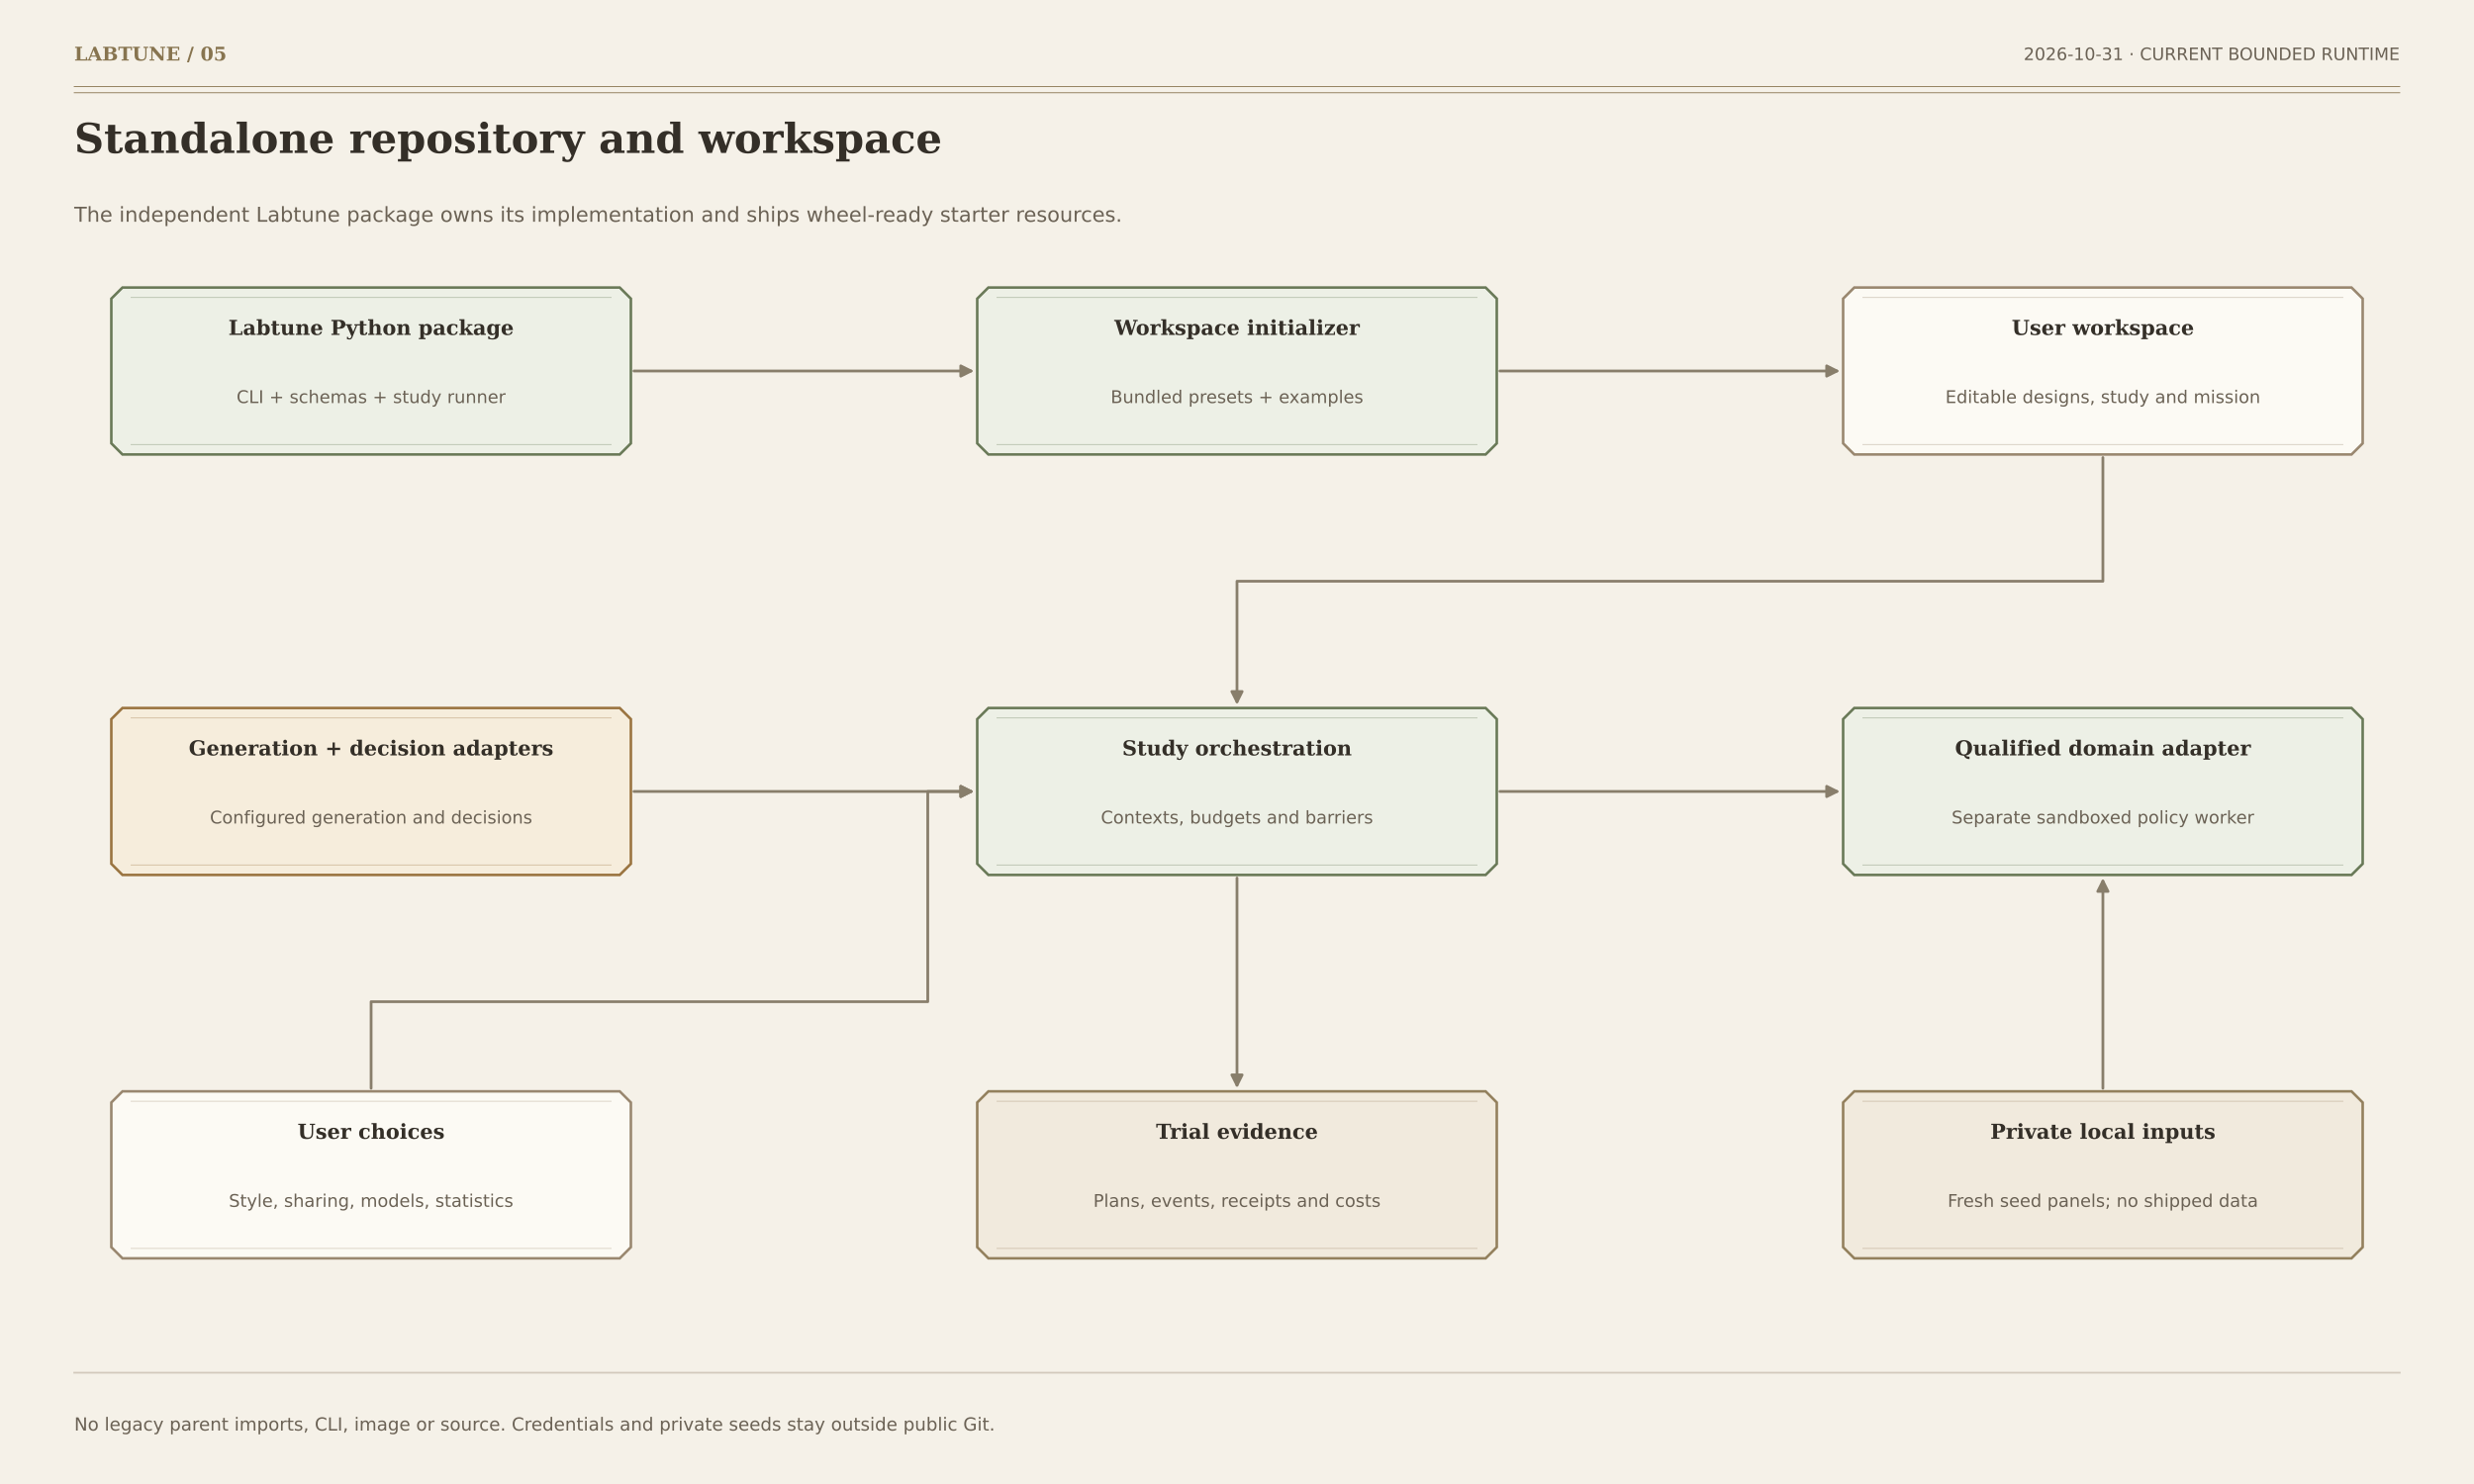
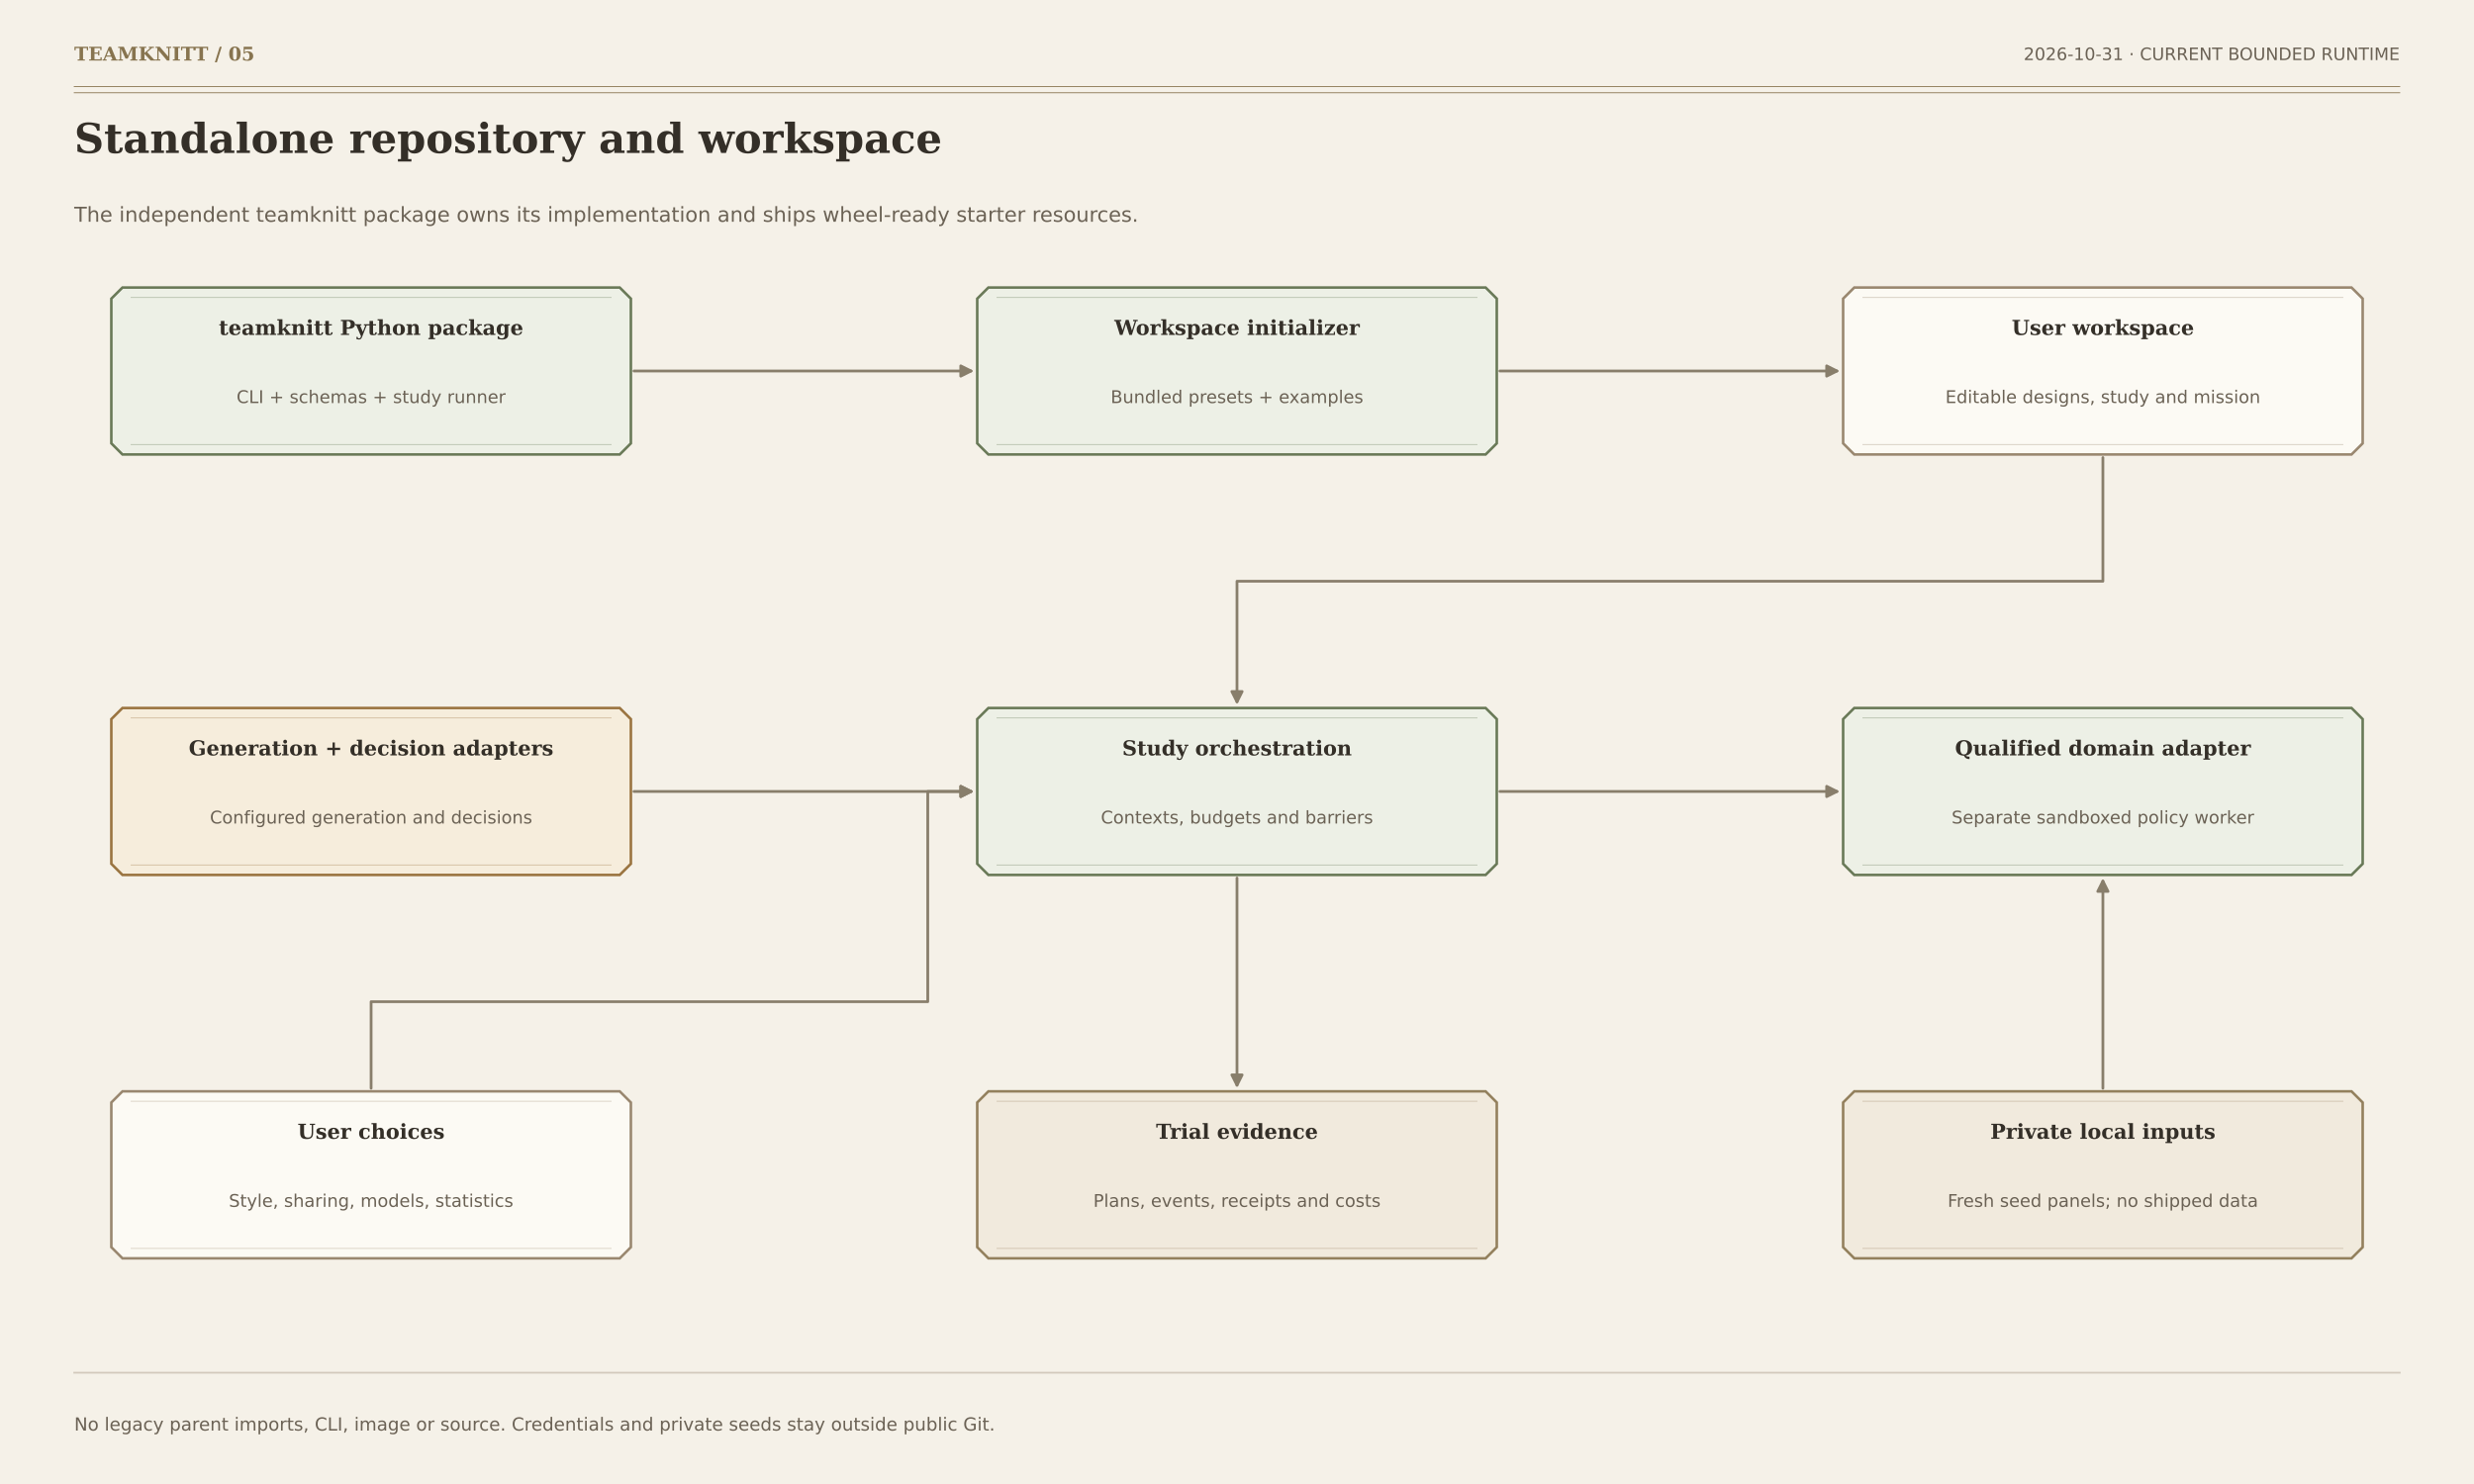
<svg xmlns="http://www.w3.org/2000/svg" width="1440pt" height="864pt" viewBox="0 0 1440 864" version="1.1">
  <defs>
    <style type="text/css">*{stroke-linejoin: round; stroke-linecap: butt}</style>
  </defs>
  <g id="figure_1">
    <g id="patch_1">
-       <path d="M 0 864  L 1440 864  L 1440 0  L 0 0  z " style="fill: #f5f1e8" />
+       <path d="M 0 864 L 1440 864 L 1440 0 L 0 0 z " style="fill: #f5f1e8" />
    </g>
    <g id="axes_1">
      <g id="patch_2">
-         <path d="M 369 216  L 565.211 216  " clip-path="url(#p69223f6299)" style="fill: none; stroke: #887e6b; stroke-width: 1.6; stroke-linecap: round" />
-         <path d="M 559.211 213  L 565.211 216  L 559.211 219  z " clip-path="url(#p69223f6299)" style="fill: #887e6b; stroke: #887e6b; stroke-width: 1.6; stroke-linecap: round" />
+         <path d="M 369 216 L 565.211 216 " clip-path="url(#peda823fb70)" style="fill: none; stroke: #887e6b; stroke-width: 1.6; stroke-linecap: round" />
+         <path d="M 559.211 213 L 565.211 216 L 559.211 219 z " clip-path="url(#peda823fb70)" style="fill: #887e6b; stroke: #887e6b; stroke-width: 1.6; stroke-linecap: round" />
      </g>
      <g id="patch_3">
-         <path d="M 873 216  L 1069.211 216  " clip-path="url(#p69223f6299)" style="fill: none; stroke: #887e6b; stroke-width: 1.6; stroke-linecap: round" />
-         <path d="M 1063.211 213  L 1069.211 216  L 1063.211 219  z " clip-path="url(#p69223f6299)" style="fill: #887e6b; stroke: #887e6b; stroke-width: 1.6; stroke-linecap: round" />
+         <path d="M 873 216 L 1069.211 216 " clip-path="url(#peda823fb70)" style="fill: none; stroke: #887e6b; stroke-width: 1.6; stroke-linecap: round" />
+         <path d="M 1063.211 213 L 1069.211 216 L 1063.211 219 z " clip-path="url(#peda823fb70)" style="fill: #887e6b; stroke: #887e6b; stroke-width: 1.6; stroke-linecap: round" />
      </g>
      <g id="patch_4">
-         <path d="M 1224 266.4  L 1224 338.4  L 720 338.4  L 720 408.611  " clip-path="url(#p69223f6299)" style="fill: none; stroke: #887e6b; stroke-width: 1.6; stroke-linecap: round" />
-         <path d="M 723 402.611  L 720 408.611  L 717 402.611  z " clip-path="url(#p69223f6299)" style="fill: #887e6b; stroke: #887e6b; stroke-width: 1.6; stroke-linecap: round" />
+         <path d="M 1224 266.4 L 1224 338.4 L 720 338.4 L 720 408.611 " clip-path="url(#peda823fb70)" style="fill: none; stroke: #887e6b; stroke-width: 1.6; stroke-linecap: round" />
+         <path d="M 723 402.611 L 720 408.611 L 717 402.611 z " clip-path="url(#peda823fb70)" style="fill: #887e6b; stroke: #887e6b; stroke-width: 1.6; stroke-linecap: round" />
      </g>
      <g id="patch_5">
-         <path d="M 369 460.8  L 565.211 460.8  " clip-path="url(#p69223f6299)" style="fill: none; stroke: #887e6b; stroke-width: 1.6; stroke-linecap: round" />
-         <path d="M 559.211 457.8  L 565.211 460.8  L 559.211 463.8  z " clip-path="url(#p69223f6299)" style="fill: #887e6b; stroke: #887e6b; stroke-width: 1.6; stroke-linecap: round" />
+         <path d="M 369 460.8 L 565.211 460.8 " clip-path="url(#peda823fb70)" style="fill: none; stroke: #887e6b; stroke-width: 1.6; stroke-linecap: round" />
+         <path d="M 559.211 457.8 L 565.211 460.8 L 559.211 463.8 z " clip-path="url(#peda823fb70)" style="fill: #887e6b; stroke: #887e6b; stroke-width: 1.6; stroke-linecap: round" />
      </g>
      <g id="patch_6">
-         <path d="M 873 460.8  L 1069.211 460.8  " clip-path="url(#p69223f6299)" style="fill: none; stroke: #887e6b; stroke-width: 1.6; stroke-linecap: round" />
-         <path d="M 1063.211 457.8  L 1069.211 460.8  L 1063.211 463.8  z " clip-path="url(#p69223f6299)" style="fill: #887e6b; stroke: #887e6b; stroke-width: 1.6; stroke-linecap: round" />
+         <path d="M 873 460.8 L 1069.211 460.8 " clip-path="url(#peda823fb70)" style="fill: none; stroke: #887e6b; stroke-width: 1.6; stroke-linecap: round" />
+         <path d="M 1063.211 457.8 L 1069.211 460.8 L 1063.211 463.8 z " clip-path="url(#peda823fb70)" style="fill: #887e6b; stroke: #887e6b; stroke-width: 1.6; stroke-linecap: round" />
      </g>
      <g id="patch_7">
-         <path d="M 720 511.2  L 720 631.811  " clip-path="url(#p69223f6299)" style="fill: none; stroke: #887e6b; stroke-width: 1.6; stroke-linecap: round" />
-         <path d="M 723 625.811  L 720 631.811  L 717 625.811  z " clip-path="url(#p69223f6299)" style="fill: #887e6b; stroke: #887e6b; stroke-width: 1.6; stroke-linecap: round" />
+         <path d="M 720 511.2 L 720 631.811 " clip-path="url(#peda823fb70)" style="fill: none; stroke: #887e6b; stroke-width: 1.6; stroke-linecap: round" />
+         <path d="M 723 625.811 L 720 631.811 L 717 625.811 z " clip-path="url(#peda823fb70)" style="fill: #887e6b; stroke: #887e6b; stroke-width: 1.6; stroke-linecap: round" />
      </g>
      <g id="patch_8">
-         <path d="M 1224 633.6  L 1224 512.989  " clip-path="url(#p69223f6299)" style="fill: none; stroke: #887e6b; stroke-width: 1.6; stroke-linecap: round" />
-         <path d="M 1221 518.989  L 1224 512.989  L 1227 518.989  z " clip-path="url(#p69223f6299)" style="fill: #887e6b; stroke: #887e6b; stroke-width: 1.6; stroke-linecap: round" />
+         <path d="M 1224 633.6 L 1224 512.989 " clip-path="url(#peda823fb70)" style="fill: none; stroke: #887e6b; stroke-width: 1.6; stroke-linecap: round" />
+         <path d="M 1221 518.989 L 1224 512.989 L 1227 518.989 z " clip-path="url(#peda823fb70)" style="fill: #887e6b; stroke: #887e6b; stroke-width: 1.6; stroke-linecap: round" />
      </g>
      <g id="patch_9">
-         <path d="M 216 633.6  L 216 583.2  L 540 583.2  L 540 460.8  L 565.211 460.8  " clip-path="url(#p69223f6299)" style="fill: none; stroke: #887e6b; stroke-width: 1.6; stroke-linecap: round" />
-         <path d="M 559.211 457.8  L 565.211 460.8  L 559.211 463.8  z " clip-path="url(#p69223f6299)" style="fill: #887e6b; stroke: #887e6b; stroke-width: 1.6; stroke-linecap: round" />
+         <path d="M 216 633.6 L 216 583.2 L 540 583.2 L 540 460.8 L 565.211 460.8 " clip-path="url(#peda823fb70)" style="fill: none; stroke: #887e6b; stroke-width: 1.6; stroke-linecap: round" />
+         <path d="M 559.211 457.8 L 565.211 460.8 L 559.211 463.8 z " clip-path="url(#peda823fb70)" style="fill: #887e6b; stroke: #887e6b; stroke-width: 1.6; stroke-linecap: round" />
      </g>
      <g id="line2d_1">
-         <path d="M 43.2 50.4  L 1396.8 50.4  " clip-path="url(#p69223f6299)" style="fill: none; stroke: #87744f; stroke-width: 0.5; stroke-linecap: square" />
+         <path d="M 43.2 50.4 L 1396.8 50.4 " clip-path="url(#peda823fb70)" style="fill: none; stroke: #87744f; stroke-width: 0.5; stroke-linecap: square" />
      </g>
      <g id="line2d_2">
-         <path d="M 43.2 54  L 1396.8 54  " clip-path="url(#p69223f6299)" style="fill: none; stroke: #87744f; stroke-width: 0.5; stroke-linecap: square" />
+         <path d="M 43.2 54 L 1396.8 54 " clip-path="url(#peda823fb70)" style="fill: none; stroke: #87744f; stroke-width: 0.5; stroke-linecap: square" />
      </g>
      <g id="line2d_3">
-         <path d="M 43.2 799.2  L 1396.8 799.2  " clip-path="url(#p69223f6299)" style="fill: none; stroke: #d2c9bc; stroke-linecap: square" />
+         <path d="M 43.2 799.2 L 1396.8 799.2 " clip-path="url(#peda823fb70)" style="fill: none; stroke: #d2c9bc; stroke-linecap: square" />
      </g>
      <g id="text_1">
-         <text style="font-weight: 700; font-size: 11px; font-family: 'DejaVu Serif'; text-anchor: start; fill: #87744f" x="43.2" y="35.257" transform="rotate(-0 43.2 35.25742)">LABTUNE / 05</text>
+         <text style="font-weight: 700; font-size: 11px; font-family: 'DejaVu Serif'; text-anchor: start; fill: #87744f" x="43.2" y="35.257" transform="rotate(-0 43.2 35.25742)">TEAMKNITT / 05</text>
      </g>
      <g id="text_2">
        <text style="font-size: 10px; font-family: 'DejaVu Sans'; text-anchor: end; fill: #6b6255" x="1396.8" y="34.998" transform="rotate(-0 1396.8 34.99766)">2026-10-31 · CURRENT BOUNDED RUNTIME</text>
      </g>
      <g id="text_3">
        <text style="font-weight: 700; font-size: 24px; font-family: 'DejaVu Serif'; text-anchor: start; fill: #342f28" x="43.2" y="89.035" transform="rotate(-0 43.2 89.03531)">Standalone repository and workspace</text>
      </g>
      <g id="text_4">
-         <text style="font-size: 12px; font-family: 'DejaVu Sans'; text-anchor: start; fill: #6b6255" x="43.2" y="129.118" transform="rotate(-0 43.2 129.1177)">The independent Labtune package owns its implementation and ships wheel-ready starter resources.</text>
+         <text style="font-size: 12px; font-family: 'DejaVu Sans'; text-anchor: start; fill: #6b6255" x="43.2" y="129.118" transform="rotate(-0 43.2 129.1177)">The independent teamknitt package owns its implementation and ships wheel-ready starter resources.</text>
      </g>
      <g id="patch_10">
-         <path d="M 71.28 167.4  L 360.72 167.4  L 367.2 173.88  L 367.2 258.12  L 360.72 264.6  L 71.28 264.6  L 64.8 258.12  L 64.8 173.88  z " clip-path="url(#p69223f6299)" style="fill: #edf0e6; stroke: #697957; stroke-width: 1.5; stroke-linejoin: miter" />
+         <path d="M 71.28 167.4 L 360.72 167.4 L 367.2 173.88 L 367.2 258.12 L 360.72 264.6 L 71.28 264.6 L 64.8 258.12 L 64.8 173.88 z " clip-path="url(#peda823fb70)" style="fill: #edf0e6; stroke: #697957; stroke-width: 1.5; stroke-linejoin: miter" />
      </g>
      <g id="patch_11">
-         <path d="M 575.28 167.4  L 864.72 167.4  L 871.2 173.88  L 871.2 258.12  L 864.72 264.6  L 575.28 264.6  L 568.8 258.12  L 568.8 173.88  z " clip-path="url(#p69223f6299)" style="fill: #edf0e6; stroke: #697957; stroke-width: 1.5; stroke-linejoin: miter" />
+         <path d="M 575.28 167.4 L 864.72 167.4 L 871.2 173.88 L 871.2 258.12 L 864.72 264.6 L 575.28 264.6 L 568.8 258.12 L 568.8 173.88 z " clip-path="url(#peda823fb70)" style="fill: #edf0e6; stroke: #697957; stroke-width: 1.5; stroke-linejoin: miter" />
      </g>
      <g id="patch_12">
-         <path d="M 1079.28 167.4  L 1368.72 167.4  L 1375.2 173.88  L 1375.2 258.12  L 1368.72 264.6  L 1079.28 264.6  L 1072.8 258.12  L 1072.8 173.88  z " clip-path="url(#p69223f6299)" style="fill: #fcfaf4; stroke: #99876f; stroke-width: 1.5; stroke-linejoin: miter" />
+         <path d="M 1079.28 167.4 L 1368.72 167.4 L 1375.2 173.88 L 1375.2 258.12 L 1368.72 264.6 L 1079.28 264.6 L 1072.8 258.12 L 1072.8 173.88 z " clip-path="url(#peda823fb70)" style="fill: #fcfaf4; stroke: #99876f; stroke-width: 1.5; stroke-linejoin: miter" />
      </g>
      <g id="patch_13">
-         <path d="M 71.28 412.2  L 360.72 412.2  L 367.2 418.68  L 367.2 502.92  L 360.72 509.4  L 71.28 509.4  L 64.8 502.92  L 64.8 418.68  z " clip-path="url(#p69223f6299)" style="fill: #f6eddc; stroke: #9a7440; stroke-width: 1.5; stroke-linejoin: miter" />
+         <path d="M 71.28 412.2 L 360.72 412.2 L 367.2 418.68 L 367.2 502.92 L 360.72 509.4 L 71.28 509.4 L 64.8 502.92 L 64.8 418.68 z " clip-path="url(#peda823fb70)" style="fill: #f6eddc; stroke: #9a7440; stroke-width: 1.5; stroke-linejoin: miter" />
      </g>
      <g id="patch_14">
-         <path d="M 575.28 412.2  L 864.72 412.2  L 871.2 418.68  L 871.2 502.92  L 864.72 509.4  L 575.28 509.4  L 568.8 502.92  L 568.8 418.68  z " clip-path="url(#p69223f6299)" style="fill: #edf0e6; stroke: #697957; stroke-width: 1.5; stroke-linejoin: miter" />
+         <path d="M 575.28 412.2 L 864.72 412.2 L 871.2 418.68 L 871.2 502.92 L 864.72 509.4 L 575.28 509.4 L 568.8 502.92 L 568.8 418.68 z " clip-path="url(#peda823fb70)" style="fill: #edf0e6; stroke: #697957; stroke-width: 1.5; stroke-linejoin: miter" />
      </g>
      <g id="patch_15">
-         <path d="M 1079.28 412.2  L 1368.72 412.2  L 1375.2 418.68  L 1375.2 502.92  L 1368.72 509.4  L 1079.28 509.4  L 1072.8 502.92  L 1072.8 418.68  z " clip-path="url(#p69223f6299)" style="fill: #edf0e6; stroke: #697957; stroke-width: 1.5; stroke-linejoin: miter" />
+         <path d="M 1079.28 412.2 L 1368.72 412.2 L 1375.2 418.68 L 1375.2 502.92 L 1368.72 509.4 L 1079.28 509.4 L 1072.8 502.92 L 1072.8 418.68 z " clip-path="url(#peda823fb70)" style="fill: #edf0e6; stroke: #697957; stroke-width: 1.5; stroke-linejoin: miter" />
      </g>
      <g id="patch_16">
-         <path d="M 71.28 635.4  L 360.72 635.4  L 367.2 641.88  L 367.2 726.12  L 360.72 732.6  L 71.28 732.6  L 64.8 726.12  L 64.8 641.88  z " clip-path="url(#p69223f6299)" style="fill: #fcfaf4; stroke: #99876f; stroke-width: 1.5; stroke-linejoin: miter" />
+         <path d="M 71.28 635.4 L 360.72 635.4 L 367.2 641.88 L 367.2 726.12 L 360.72 732.6 L 71.28 732.6 L 64.8 726.12 L 64.8 641.88 z " clip-path="url(#peda823fb70)" style="fill: #fcfaf4; stroke: #99876f; stroke-width: 1.5; stroke-linejoin: miter" />
      </g>
      <g id="patch_17">
-         <path d="M 575.28 635.4  L 864.72 635.4  L 871.2 641.88  L 871.2 726.12  L 864.72 732.6  L 575.28 732.6  L 568.8 726.12  L 568.8 641.88  z " clip-path="url(#p69223f6299)" style="fill: #f1eadd; stroke: #93805d; stroke-width: 1.5; stroke-linejoin: miter" />
+         <path d="M 575.28 635.4 L 864.72 635.4 L 871.2 641.88 L 871.2 726.12 L 864.72 732.6 L 575.28 732.6 L 568.8 726.12 L 568.8 641.88 z " clip-path="url(#peda823fb70)" style="fill: #f1eadd; stroke: #93805d; stroke-width: 1.5; stroke-linejoin: miter" />
      </g>
      <g id="patch_18">
-         <path d="M 1079.28 635.4  L 1368.72 635.4  L 1375.2 641.88  L 1375.2 726.12  L 1368.72 732.6  L 1079.28 732.6  L 1072.8 726.12  L 1072.8 641.88  z " clip-path="url(#p69223f6299)" style="fill: #f1eadd; stroke: #93805d; stroke-width: 1.5; stroke-linejoin: miter" />
+         <path d="M 1079.28 635.4 L 1368.72 635.4 L 1375.2 641.88 L 1375.2 726.12 L 1368.72 732.6 L 1079.28 732.6 L 1072.8 726.12 L 1072.8 641.88 z " clip-path="url(#peda823fb70)" style="fill: #f1eadd; stroke: #93805d; stroke-width: 1.5; stroke-linejoin: miter" />
      </g>
      <g id="text_5">
        <text style="font-size: 10.5px; font-family: 'DejaVu Sans'; text-anchor: start; fill: #6b6255" x="43.2" y="832.888" transform="rotate(-0 43.2 832.8879)">No legacy parent imports, CLI, image or source. Credentials and private seeds stay outside public Git.</text>
      </g>
      <g id="line2d_4">
-         <path d="M 76.32 173.16  L 355.68 173.16  " clip-path="url(#p69223f6299)" style="fill: none; stroke: #697957; stroke-opacity: 0.35; stroke-width: 0.55; stroke-linecap: square" />
+         <path d="M 76.32 173.16 L 355.68 173.16 " clip-path="url(#peda823fb70)" style="fill: none; stroke: #697957; stroke-opacity: 0.35; stroke-width: 0.55; stroke-linecap: square" />
      </g>
      <g id="line2d_5">
-         <path d="M 76.32 258.84  L 355.68 258.84  " clip-path="url(#p69223f6299)" style="fill: none; stroke: #697957; stroke-opacity: 0.35; stroke-width: 0.55; stroke-linecap: square" />
+         <path d="M 76.32 258.84 L 355.68 258.84 " clip-path="url(#peda823fb70)" style="fill: none; stroke: #697957; stroke-opacity: 0.35; stroke-width: 0.55; stroke-linecap: square" />
      </g>
      <g id="text_6">
-         <text style="font-weight: 700; font-size: 12px; font-family: 'DejaVu Serif'; text-anchor: middle; fill: #342f28" x="216" y="194.998" transform="rotate(-0 216 194.9977)">Labtune Python package</text>
+         <text style="font-weight: 700; font-size: 12px; font-family: 'DejaVu Serif'; text-anchor: middle; fill: #342f28" x="216" y="194.998" transform="rotate(-0 216 194.9977)">teamknitt Python package</text>
      </g>
      <g id="text_7">
        <text style="font-size: 10.2px; font-family: 'DejaVu Sans'; text-anchor: middle; fill: #6b6255" x="216" y="234.655" transform="rotate(-0 216 234.6546)">CLI + schemas + study runner</text>
      </g>
      <g id="line2d_6">
-         <path d="M 580.32 173.16  L 859.68 173.16  " clip-path="url(#p69223f6299)" style="fill: none; stroke: #697957; stroke-opacity: 0.35; stroke-width: 0.55; stroke-linecap: square" />
+         <path d="M 580.32 173.16 L 859.68 173.16 " clip-path="url(#peda823fb70)" style="fill: none; stroke: #697957; stroke-opacity: 0.35; stroke-width: 0.55; stroke-linecap: square" />
      </g>
      <g id="line2d_7">
-         <path d="M 580.32 258.84  L 859.68 258.84  " clip-path="url(#p69223f6299)" style="fill: none; stroke: #697957; stroke-opacity: 0.35; stroke-width: 0.55; stroke-linecap: square" />
+         <path d="M 580.32 258.84 L 859.68 258.84 " clip-path="url(#peda823fb70)" style="fill: none; stroke: #697957; stroke-opacity: 0.35; stroke-width: 0.55; stroke-linecap: square" />
      </g>
      <g id="text_8">
        <text style="font-weight: 700; font-size: 12px; font-family: 'DejaVu Serif'; text-anchor: middle; fill: #342f28" x="720" y="194.998" transform="rotate(-0 720 194.9977)">Workspace initializer</text>
      </g>
      <g id="text_9">
        <text style="font-size: 10.2px; font-family: 'DejaVu Sans'; text-anchor: middle; fill: #6b6255" x="720" y="234.655" transform="rotate(-0 720 234.6546)">Bundled presets + examples</text>
      </g>
      <g id="line2d_8">
-         <path d="M 1084.32 173.16  L 1363.68 173.16  " clip-path="url(#p69223f6299)" style="fill: none; stroke: #99876f; stroke-opacity: 0.35; stroke-width: 0.55; stroke-linecap: square" />
+         <path d="M 1084.32 173.16 L 1363.68 173.16 " clip-path="url(#peda823fb70)" style="fill: none; stroke: #99876f; stroke-opacity: 0.35; stroke-width: 0.55; stroke-linecap: square" />
      </g>
      <g id="line2d_9">
-         <path d="M 1084.32 258.84  L 1363.68 258.84  " clip-path="url(#p69223f6299)" style="fill: none; stroke: #99876f; stroke-opacity: 0.35; stroke-width: 0.55; stroke-linecap: square" />
+         <path d="M 1084.32 258.84 L 1363.68 258.84 " clip-path="url(#peda823fb70)" style="fill: none; stroke: #99876f; stroke-opacity: 0.35; stroke-width: 0.55; stroke-linecap: square" />
      </g>
      <g id="text_10">
        <text style="font-weight: 700; font-size: 12px; font-family: 'DejaVu Serif'; text-anchor: middle; fill: #342f28" x="1224" y="194.998" transform="rotate(-0 1224 194.9977)">User workspace</text>
      </g>
      <g id="text_11">
        <text style="font-size: 10.2px; font-family: 'DejaVu Sans'; text-anchor: middle; fill: #6b6255" x="1224" y="234.655" transform="rotate(-0 1224 234.6546)">Editable designs, study and mission</text>
      </g>
      <g id="line2d_10">
-         <path d="M 76.32 417.96  L 355.68 417.96  " clip-path="url(#p69223f6299)" style="fill: none; stroke: #9a7440; stroke-opacity: 0.35; stroke-width: 0.55; stroke-linecap: square" />
+         <path d="M 76.32 417.96 L 355.68 417.96 " clip-path="url(#peda823fb70)" style="fill: none; stroke: #9a7440; stroke-opacity: 0.35; stroke-width: 0.55; stroke-linecap: square" />
      </g>
      <g id="line2d_11">
-         <path d="M 76.32 503.64  L 355.68 503.64  " clip-path="url(#p69223f6299)" style="fill: none; stroke: #9a7440; stroke-opacity: 0.35; stroke-width: 0.55; stroke-linecap: square" />
+         <path d="M 76.32 503.64 L 355.68 503.64 " clip-path="url(#peda823fb70)" style="fill: none; stroke: #9a7440; stroke-opacity: 0.35; stroke-width: 0.55; stroke-linecap: square" />
      </g>
      <g id="text_12">
        <text style="font-weight: 700; font-size: 12px; font-family: 'DejaVu Serif'; text-anchor: middle; fill: #342f28" x="216" y="439.798" transform="rotate(-0 216 439.7977)">Generation + decision adapters</text>
      </g>
      <g id="text_13">
        <text style="font-size: 10.2px; font-family: 'DejaVu Sans'; text-anchor: middle; fill: #6b6255" x="216" y="479.455" transform="rotate(-0 216 479.4546)">Configured generation and decisions</text>
      </g>
      <g id="line2d_12">
-         <path d="M 580.32 417.96  L 859.68 417.96  " clip-path="url(#p69223f6299)" style="fill: none; stroke: #697957; stroke-opacity: 0.35; stroke-width: 0.55; stroke-linecap: square" />
+         <path d="M 580.32 417.96 L 859.68 417.96 " clip-path="url(#peda823fb70)" style="fill: none; stroke: #697957; stroke-opacity: 0.35; stroke-width: 0.55; stroke-linecap: square" />
      </g>
      <g id="line2d_13">
-         <path d="M 580.32 503.64  L 859.68 503.64  " clip-path="url(#p69223f6299)" style="fill: none; stroke: #697957; stroke-opacity: 0.35; stroke-width: 0.55; stroke-linecap: square" />
+         <path d="M 580.32 503.64 L 859.68 503.64 " clip-path="url(#peda823fb70)" style="fill: none; stroke: #697957; stroke-opacity: 0.35; stroke-width: 0.55; stroke-linecap: square" />
      </g>
      <g id="text_14">
        <text style="font-weight: 700; font-size: 12px; font-family: 'DejaVu Serif'; text-anchor: middle; fill: #342f28" x="720" y="439.798" transform="rotate(-0 720 439.7977)">Study orchestration</text>
      </g>
      <g id="text_15">
        <text style="font-size: 10.2px; font-family: 'DejaVu Sans'; text-anchor: middle; fill: #6b6255" x="720" y="479.455" transform="rotate(-0 720 479.4546)">Contexts, budgets and barriers</text>
      </g>
      <g id="line2d_14">
-         <path d="M 1084.32 417.96  L 1363.68 417.96  " clip-path="url(#p69223f6299)" style="fill: none; stroke: #697957; stroke-opacity: 0.35; stroke-width: 0.55; stroke-linecap: square" />
+         <path d="M 1084.32 417.96 L 1363.68 417.96 " clip-path="url(#peda823fb70)" style="fill: none; stroke: #697957; stroke-opacity: 0.35; stroke-width: 0.55; stroke-linecap: square" />
      </g>
      <g id="line2d_15">
-         <path d="M 1084.32 503.64  L 1363.68 503.64  " clip-path="url(#p69223f6299)" style="fill: none; stroke: #697957; stroke-opacity: 0.35; stroke-width: 0.55; stroke-linecap: square" />
+         <path d="M 1084.32 503.64 L 1363.68 503.64 " clip-path="url(#peda823fb70)" style="fill: none; stroke: #697957; stroke-opacity: 0.35; stroke-width: 0.55; stroke-linecap: square" />
      </g>
      <g id="text_16">
        <text style="font-weight: 700; font-size: 12px; font-family: 'DejaVu Serif'; text-anchor: middle; fill: #342f28" x="1224" y="439.798" transform="rotate(-0 1224 439.7977)">Qualified domain adapter</text>
      </g>
      <g id="text_17">
        <text style="font-size: 10.2px; font-family: 'DejaVu Sans'; text-anchor: middle; fill: #6b6255" x="1224" y="479.455" transform="rotate(-0 1224 479.4546)">Separate sandboxed policy worker</text>
      </g>
      <g id="line2d_16">
-         <path d="M 76.32 641.16  L 355.68 641.16  " clip-path="url(#p69223f6299)" style="fill: none; stroke: #99876f; stroke-opacity: 0.35; stroke-width: 0.55; stroke-linecap: square" />
+         <path d="M 76.32 641.16 L 355.68 641.16 " clip-path="url(#peda823fb70)" style="fill: none; stroke: #99876f; stroke-opacity: 0.35; stroke-width: 0.55; stroke-linecap: square" />
      </g>
      <g id="line2d_17">
-         <path d="M 76.32 726.84  L 355.68 726.84  " clip-path="url(#p69223f6299)" style="fill: none; stroke: #99876f; stroke-opacity: 0.35; stroke-width: 0.55; stroke-linecap: square" />
+         <path d="M 76.32 726.84 L 355.68 726.84 " clip-path="url(#peda823fb70)" style="fill: none; stroke: #99876f; stroke-opacity: 0.35; stroke-width: 0.55; stroke-linecap: square" />
      </g>
      <g id="text_18">
        <text style="font-weight: 700; font-size: 12px; font-family: 'DejaVu Serif'; text-anchor: middle; fill: #342f28" x="216" y="662.998" transform="rotate(-0 216 662.9977)">User choices</text>
      </g>
      <g id="text_19">
        <text style="font-size: 10.2px; font-family: 'DejaVu Sans'; text-anchor: middle; fill: #6b6255" x="216" y="702.655" transform="rotate(-0 216 702.6546)">Style, sharing, models, statistics</text>
      </g>
      <g id="line2d_18">
-         <path d="M 580.32 641.16  L 859.68 641.16  " clip-path="url(#p69223f6299)" style="fill: none; stroke: #93805d; stroke-opacity: 0.35; stroke-width: 0.55; stroke-linecap: square" />
+         <path d="M 580.32 641.16 L 859.68 641.16 " clip-path="url(#peda823fb70)" style="fill: none; stroke: #93805d; stroke-opacity: 0.35; stroke-width: 0.55; stroke-linecap: square" />
      </g>
      <g id="line2d_19">
-         <path d="M 580.32 726.84  L 859.68 726.84  " clip-path="url(#p69223f6299)" style="fill: none; stroke: #93805d; stroke-opacity: 0.35; stroke-width: 0.55; stroke-linecap: square" />
+         <path d="M 580.32 726.84 L 859.68 726.84 " clip-path="url(#peda823fb70)" style="fill: none; stroke: #93805d; stroke-opacity: 0.35; stroke-width: 0.55; stroke-linecap: square" />
      </g>
      <g id="text_20">
        <text style="font-weight: 700; font-size: 12px; font-family: 'DejaVu Serif'; text-anchor: middle; fill: #342f28" x="720" y="662.998" transform="rotate(-0 720 662.9977)">Trial evidence</text>
      </g>
      <g id="text_21">
        <text style="font-size: 10.2px; font-family: 'DejaVu Sans'; text-anchor: middle; fill: #6b6255" x="720" y="702.655" transform="rotate(-0 720 702.6546)">Plans, events, receipts and costs</text>
      </g>
      <g id="line2d_20">
-         <path d="M 1084.32 641.16  L 1363.68 641.16  " clip-path="url(#p69223f6299)" style="fill: none; stroke: #93805d; stroke-opacity: 0.35; stroke-width: 0.55; stroke-linecap: square" />
+         <path d="M 1084.32 641.16 L 1363.68 641.16 " clip-path="url(#peda823fb70)" style="fill: none; stroke: #93805d; stroke-opacity: 0.35; stroke-width: 0.55; stroke-linecap: square" />
      </g>
      <g id="line2d_21">
-         <path d="M 1084.32 726.84  L 1363.68 726.84  " clip-path="url(#p69223f6299)" style="fill: none; stroke: #93805d; stroke-opacity: 0.35; stroke-width: 0.55; stroke-linecap: square" />
+         <path d="M 1084.32 726.84 L 1363.68 726.84 " clip-path="url(#peda823fb70)" style="fill: none; stroke: #93805d; stroke-opacity: 0.35; stroke-width: 0.55; stroke-linecap: square" />
      </g>
      <g id="text_22">
        <text style="font-weight: 700; font-size: 12px; font-family: 'DejaVu Serif'; text-anchor: middle; fill: #342f28" x="1224" y="662.998" transform="rotate(-0 1224 662.9977)">Private local inputs</text>
      </g>
      <g id="text_23">
        <text style="font-size: 10.2px; font-family: 'DejaVu Sans'; text-anchor: middle; fill: #6b6255" x="1224" y="702.655" transform="rotate(-0 1224 702.6546)">Fresh seed panels; no shipped data</text>
      </g>
    </g>
  </g>
  <defs>
-     <clipPath id="p69223f6299">
+     <clipPath id="peda823fb70">
      <rect x="0" y="0" width="1440" height="864" />
    </clipPath>
  </defs>
</svg>
